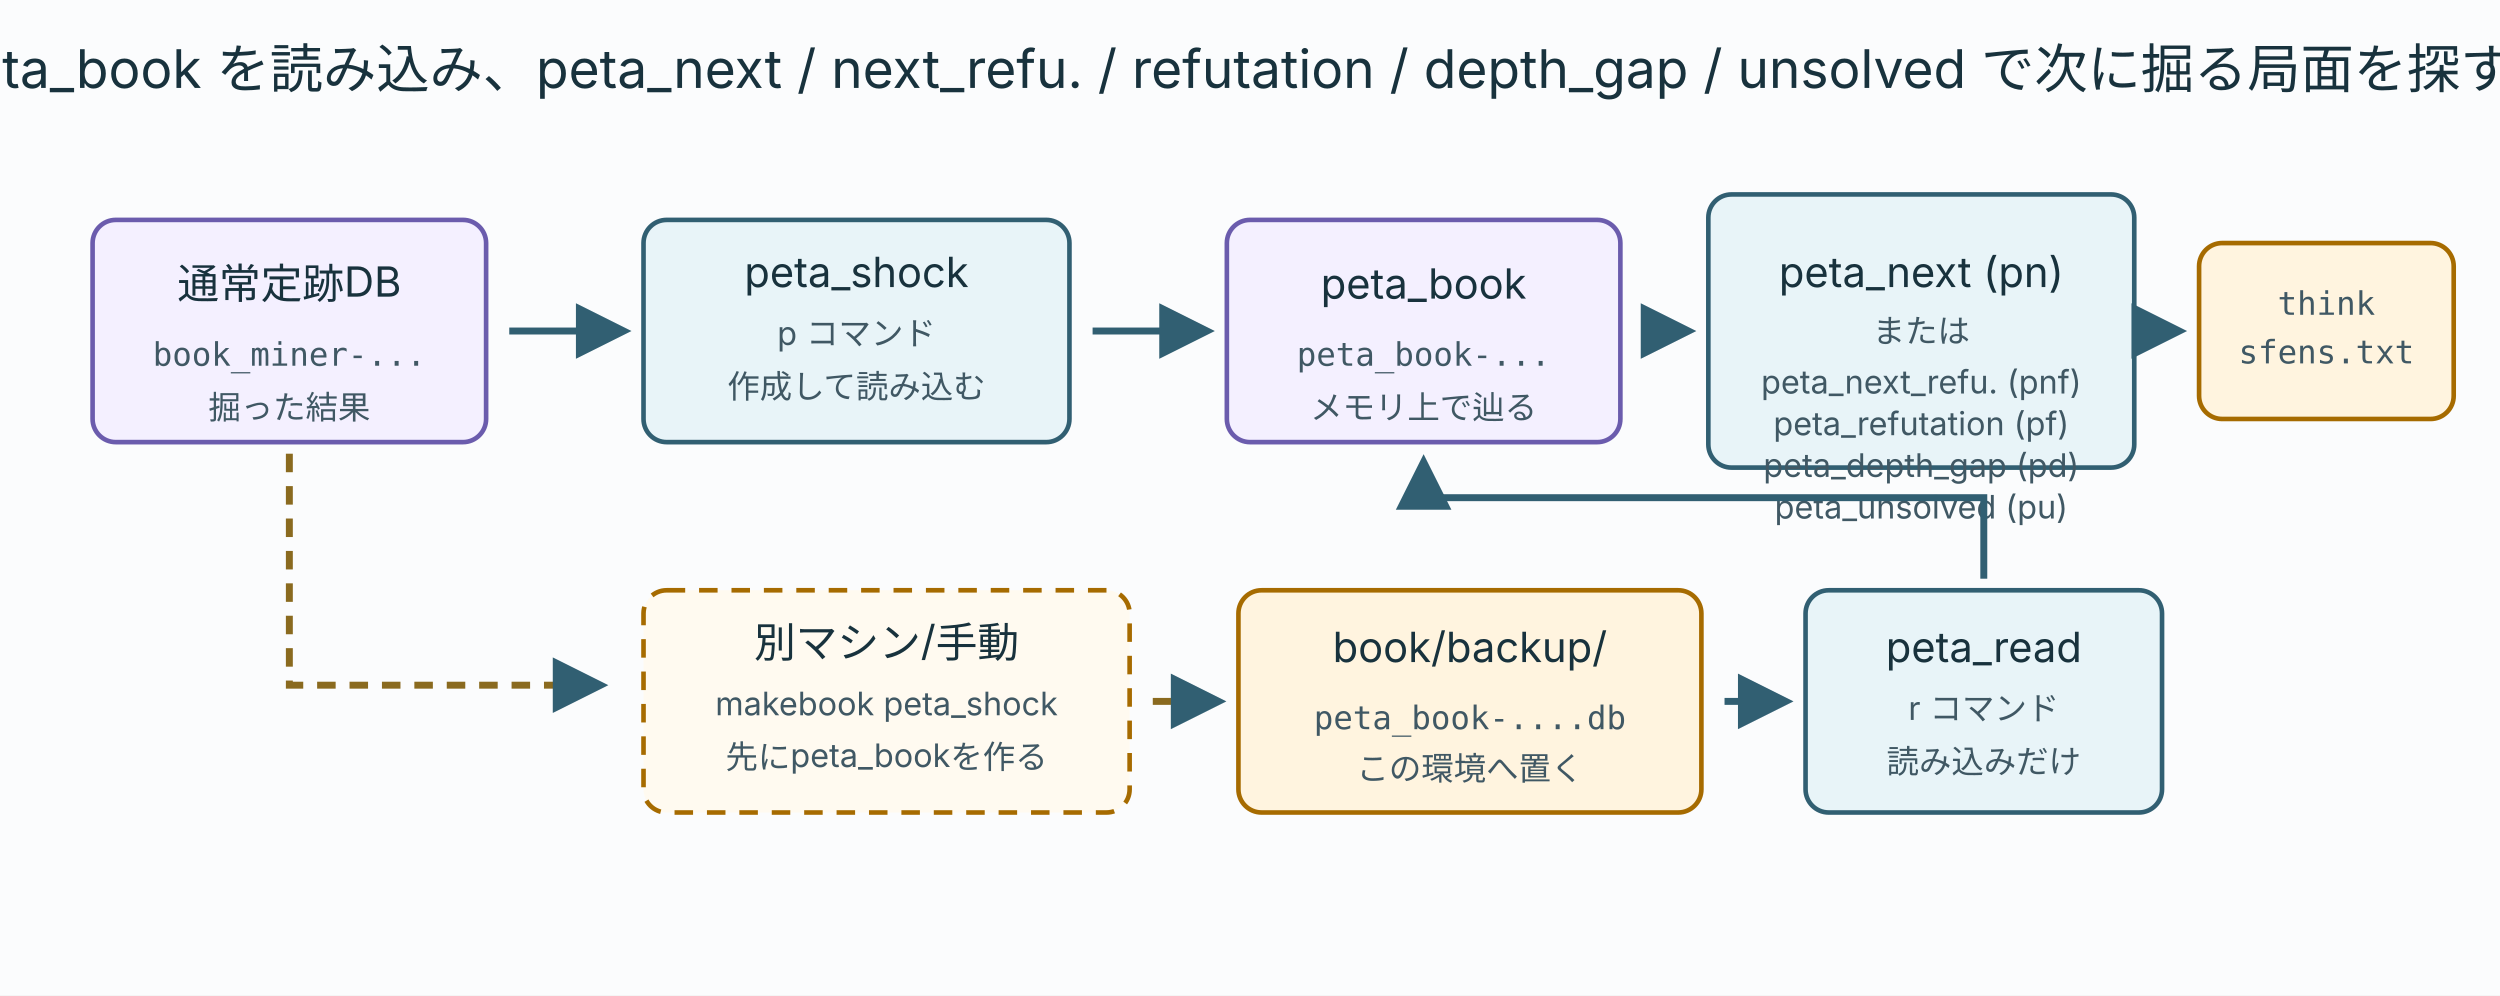
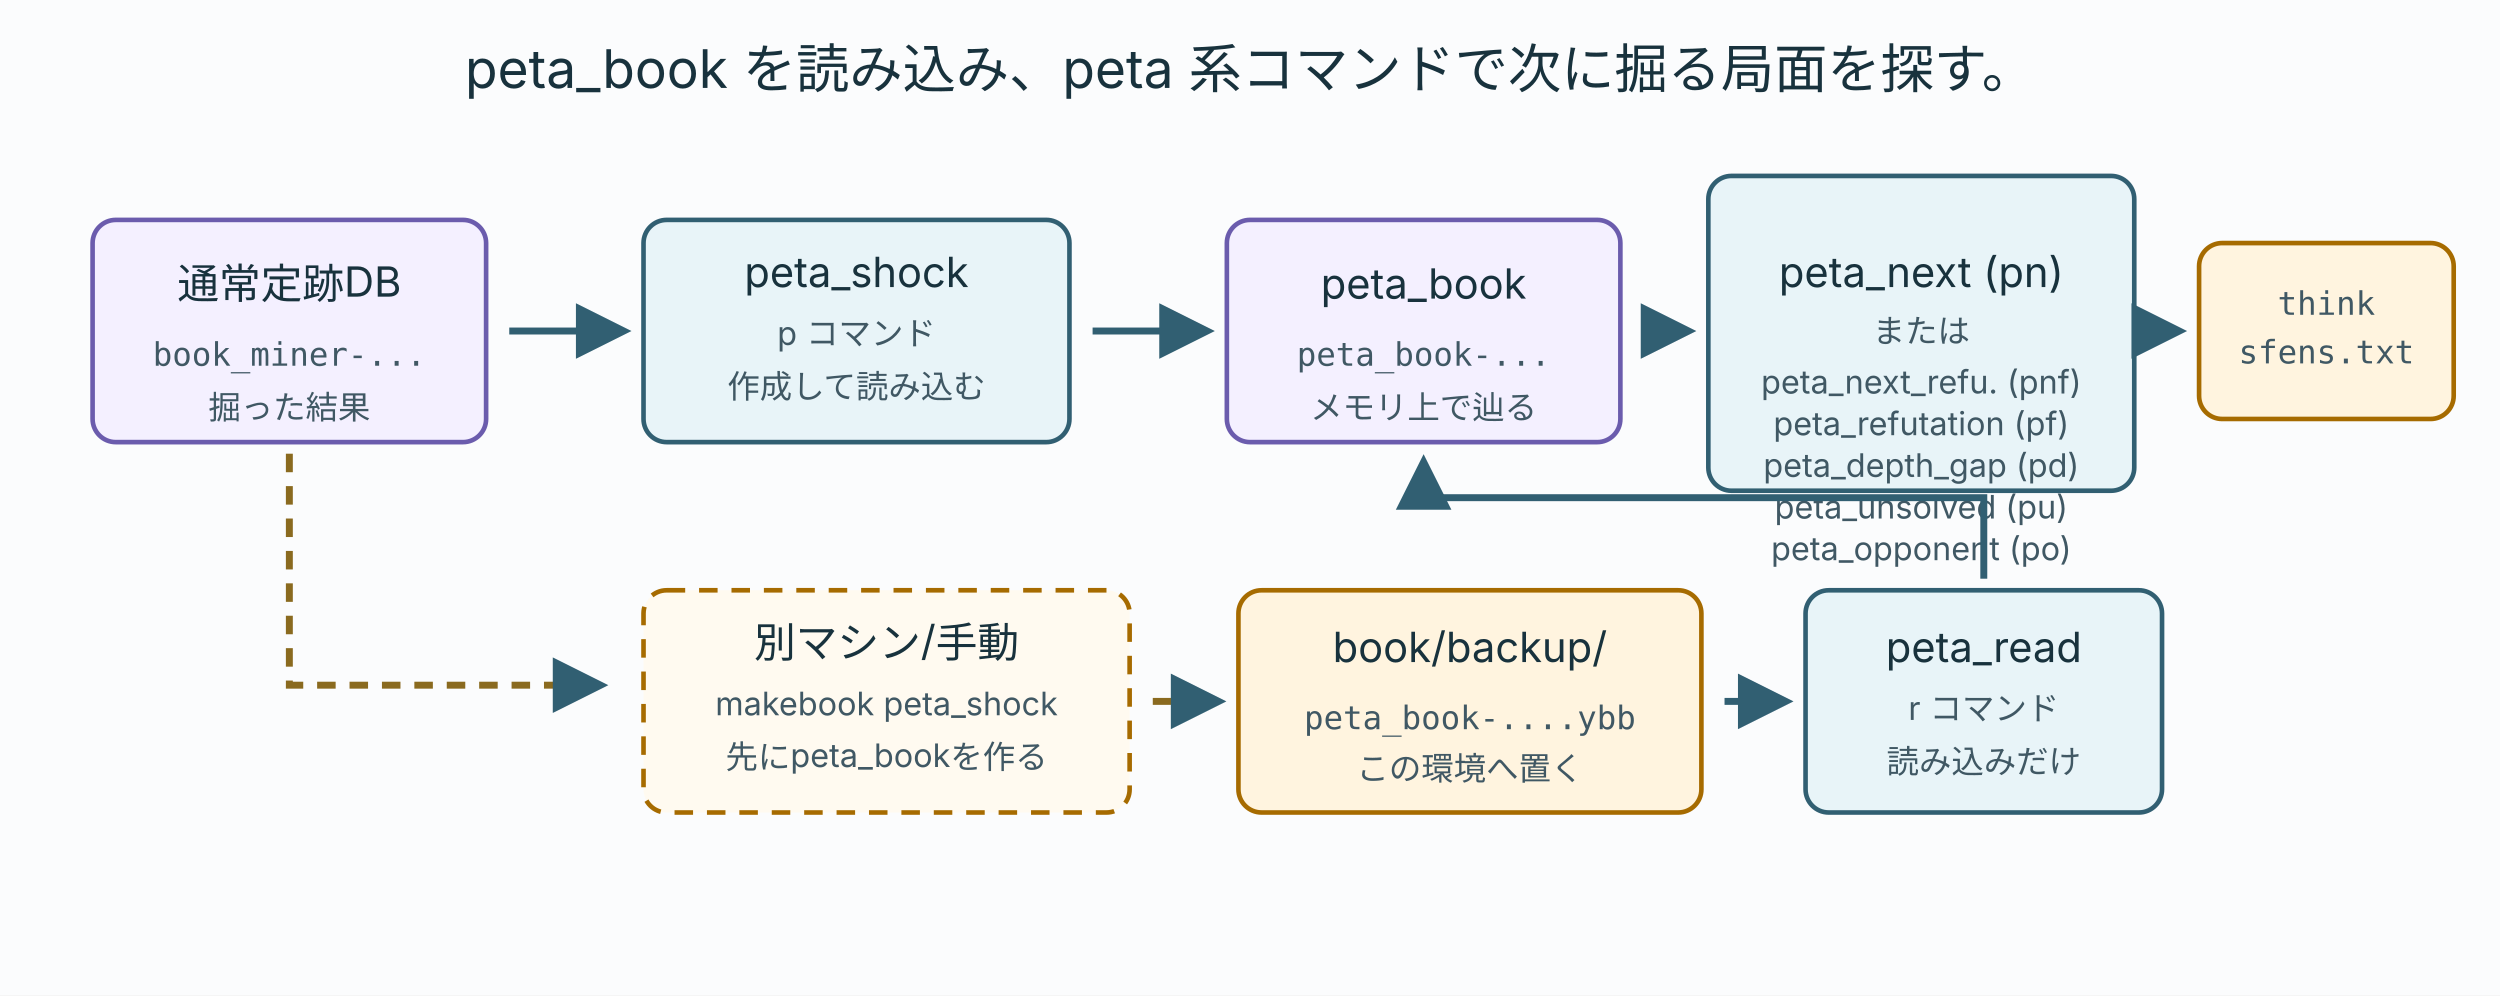
<svg xmlns="http://www.w3.org/2000/svg" width="1080" height="430" viewBox="0 0 1080 430" role="img" aria-labelledby="title desc">
  <defs>
    <marker id="arrow" viewBox="0 0 10 10" refX="8" refY="5" markerWidth="8" markerHeight="8" orient="auto-start-reverse">
      <path d="M 0 0 L 10 5 L 0 10 z" fill="#315f72" />
    </marker>
    <style>
      .bg { fill: #fbfcfd; }
      .box { fill: #ffffff; stroke: #315f72; stroke-width: 2; rx: 10; }
      .db { fill: #f4f0ff; stroke: #6b5cad; }
      .tool { fill: #e8f4f8; }
      .file { fill: #fff4df; stroke: #a66b00; }
      .external { fill: #fffaf0; stroke: #a66b00; stroke-dasharray: 8 6; }
      .line { stroke: #315f72; stroke-width: 3; fill: none; marker-end: url(#arrow); }
      .hint { stroke: #8a6a1f; stroke-width: 3; fill: none; marker-end: url(#arrow); stroke-dasharray: 8 6; }
      .text { font-family: -apple-system, BlinkMacSystemFont, "Segoe UI", sans-serif; fill: #18323d; font-size: 18px; text-anchor: middle; }
      .small { font-size: 14px; fill: #405864; }
      .mono { font-family: ui-monospace, SFMono-Regular, Menlo, Consolas, monospace; font-size: 14px; fill: #405864; }
    </style>
  </defs>
  <rect class="bg" x="0" y="0" width="1080" height="430" />
-   <text class="text" x="540" y="38" style="font-size:23px">peta_book を読み込み、peta_next / next_refu. / refutation / depth_gap / unsolved で次に掘る局面を探す。</text>
+   <text class="text" x="540" y="38" style="font-size:23px">peta_book を読み込み、peta 系コマンドで次に掘る局面を探す。</text>
  <rect class="box db" x="40" y="95" width="170" height="96" />
  <text class="text" x="125" y="129">通常定跡DB</text>
  <text class="mono" x="125" y="158" text-anchor="middle">book_miner-...</text>
  <text class="text small" x="125" y="181">掘った結果</text>
  <path class="line" d="M 220 143 H 268" />
  <rect class="box tool" x="278" y="95" width="184" height="96" />
  <text class="text" x="370" y="124">peta_shock</text>
  <text class="text small" x="370" y="149">p コマンド</text>
  <text class="text small" x="370" y="172">作成して読み込む</text>
  <path class="line" d="M 472 143 H 520" />
  <rect class="box db" x="530" y="95" width="170" height="96" />
  <text class="text" x="615" y="129">peta_book</text>
  <text class="mono" x="615" y="158" text-anchor="middle">peta_book-...</text>
  <text class="text small" x="615" y="181">メモリ上で辿る</text>
  <path class="line" d="M 710 143 H 728" />
-   <rect class="box tool" x="738" y="84" width="184" height="118" />
+   <rect class="box tool" x="738" y="76" width="184" height="136" />
  <text class="text" x="830" y="124">peta_next (pn)</text>
  <text class="text small" x="830" y="148">または</text>
  <text class="text small" x="830" y="170">peta_next_refu. (pnf)</text>
  <text class="text small" x="830" y="188">peta_refutation (pf)</text>
  <text class="text small" x="830" y="206">peta_depth_gap (pd)</text>
  <text class="text small" x="830" y="224">peta_unsolved (pu)</text>
+   <text class="text small" x="830" y="242">peta_opponent (po)</text>
  <path class="line" d="M 932 143 H 940" />
  <rect class="box file" x="950" y="105" width="110" height="76" />
  <text class="mono" x="1005" y="136" text-anchor="middle">think</text>
  <text class="mono" x="1005" y="157" text-anchor="middle">sfens.txt</text>
  <path class="hint" d="M 125 196 V 296 H 258" />
  <rect class="box external" x="278" y="255" width="210" height="96" />
  <text class="text" x="383" y="284">別マシン/手動</text>
  <text class="text small" x="383" y="309">makebook peta_shock</text>
  <text class="text small" x="383" y="332">先にpeta_bookを作る</text>
  <path class="hint" d="M 498 303 H 525" />
  <rect class="box file" x="535" y="255" width="200" height="96" />
  <text class="text" x="635" y="286">book/backup/</text>
-   <text class="mono" x="635" y="315" text-anchor="middle">peta_book-....db</text>
+   <text class="mono" x="635" y="315" text-anchor="middle">peta_book-....ybb</text>
  <text class="text small" x="635" y="337">この環境へ置く</text>
  <path class="line" d="M 745 303 H 770" />
  <rect class="box tool" x="780" y="255" width="154" height="96" />
  <text class="text" x="857" y="286">peta_read</text>
  <text class="text small" x="857" y="311">r コマンド</text>
  <text class="text small" x="857" y="334">読み込みだけ</text>
  <path class="line" d="M 857 250 V 215 H 615 V 201" />
</svg>
